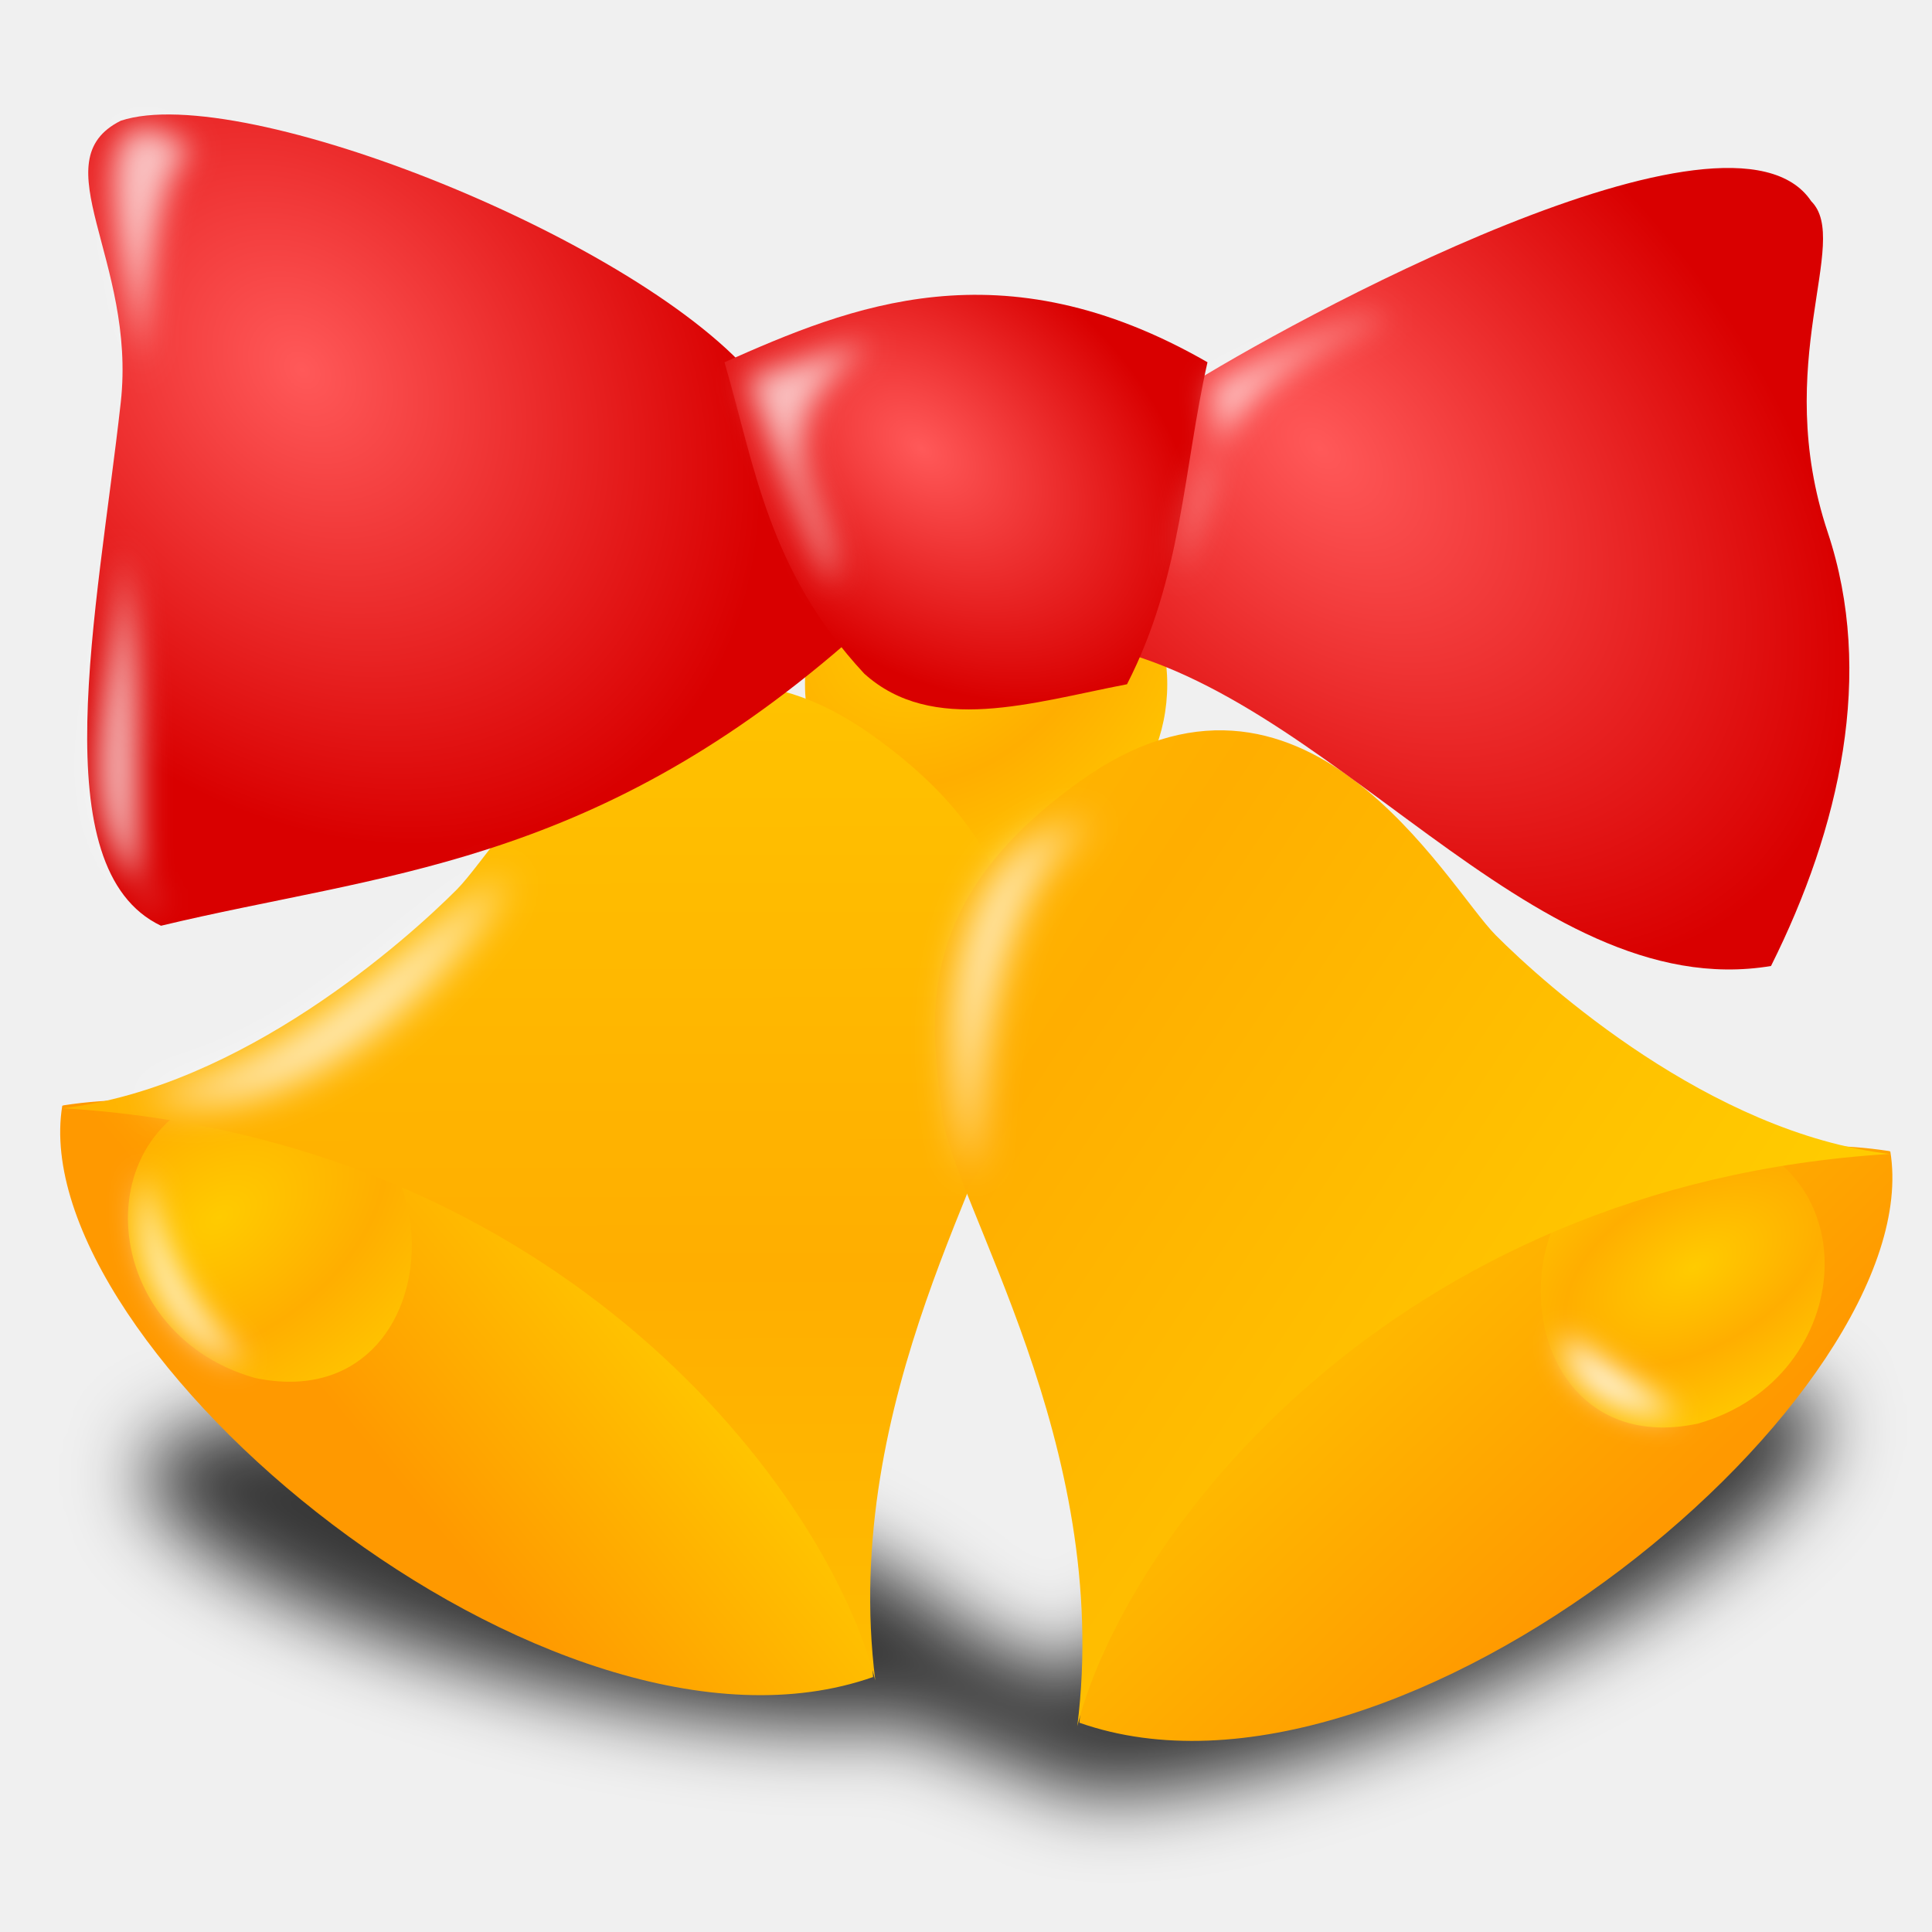
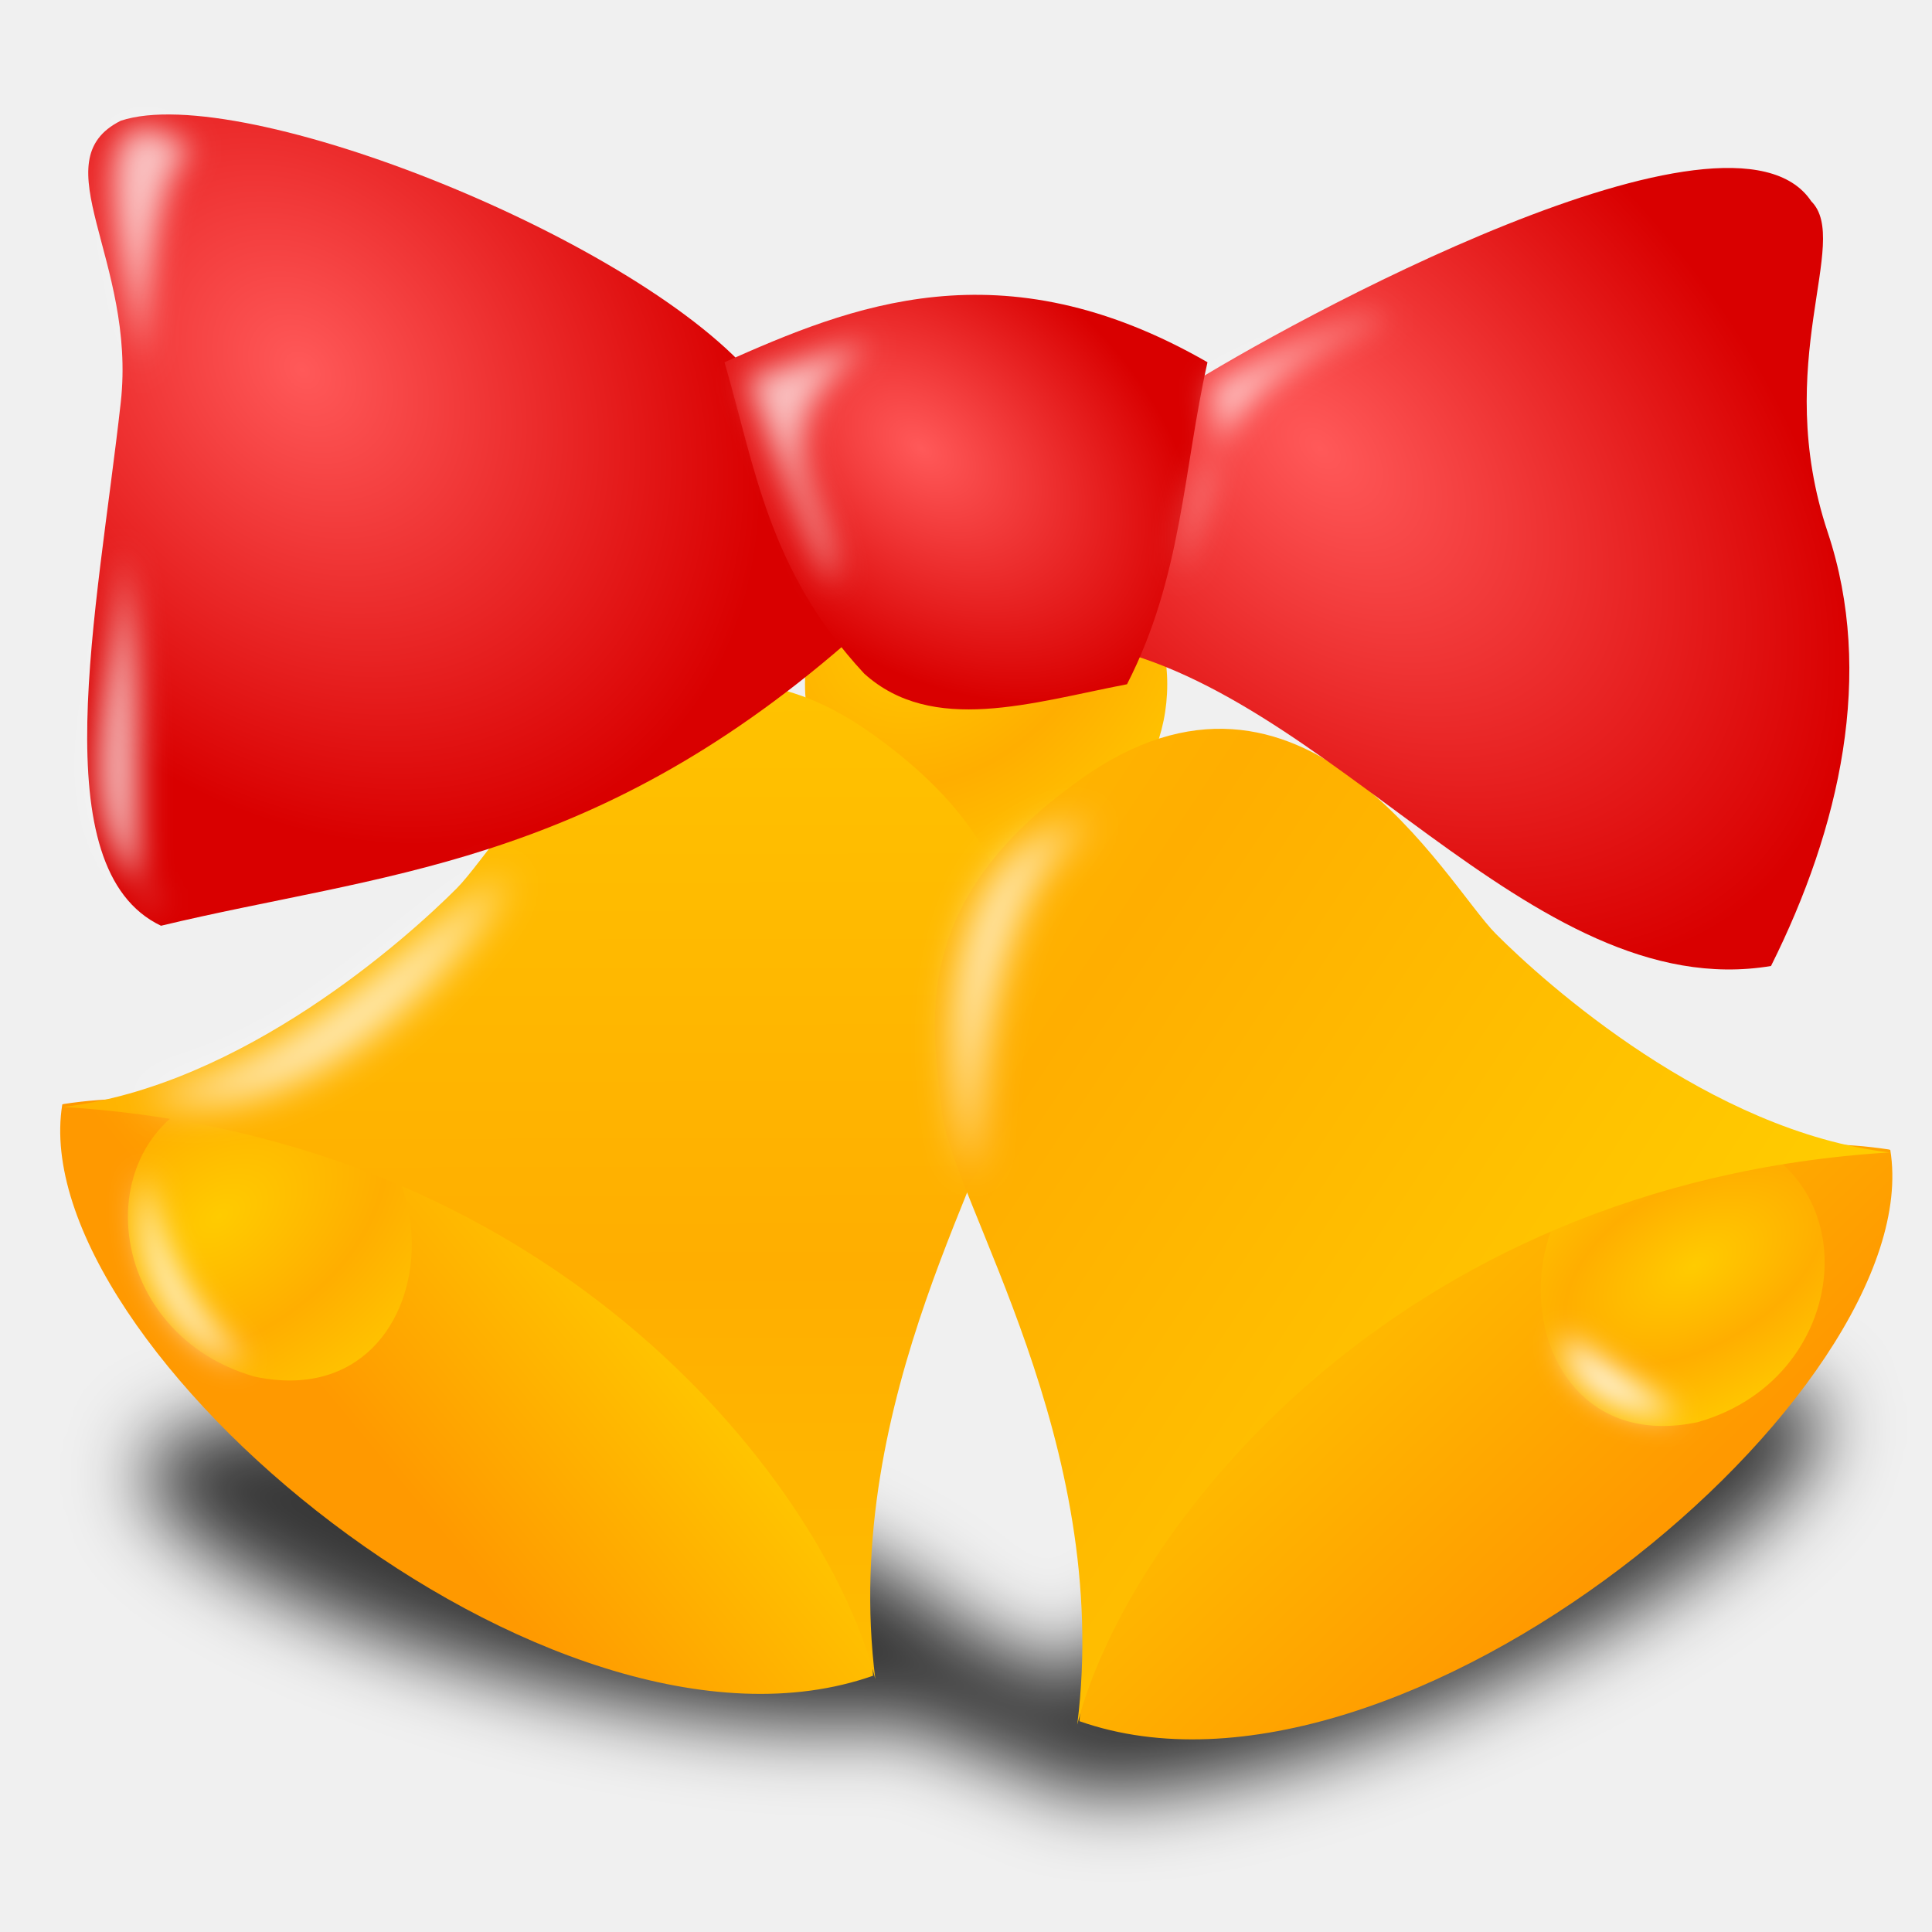
- <svg xmlns="http://www.w3.org/2000/svg" xmlns:xlink="http://www.w3.org/1999/xlink" width="48" height="48" id="svg2" version="1.1">
+ <svg xmlns="http://www.w3.org/2000/svg" xmlns:xlink="http://www.w3.org/1999/xlink" id="svg2" viewBox="0 0 48 48" version="1.1">
  <defs id="defs4">
    <linearGradient id="linearGradient2180">
-       <stop id="stop2181" offset="0" style="stop-color:#ffcb00;stop-opacity:1;" />
-       <stop id="stop2184" offset="0.5" style="stop-color:#ffae00;stop-opacity:1;" />
-       <stop id="stop2182" offset="1" style="stop-color:#ffcb00;stop-opacity:1;" />
+       <stop id="stop2181" style="stop-color:#ffcb00" offset="0" />
+       <stop id="stop2184" style="stop-color:#ffae00" offset=".5" />
+       <stop id="stop2182" style="stop-color:#ffcb00" offset="1" />
    </linearGradient>
    <linearGradient id="linearGradient2187">
-       <stop id="stop2188" offset="0" style="stop-color:#ff9900;stop-opacity:1;" />
-       <stop id="stop2190" offset="1" style="stop-color:#ffcb00;stop-opacity:1;" />
+       <stop id="stop2188" style="stop-color:#ff9900" offset="0" />
+       <stop id="stop2190" style="stop-color:#ffcb00" offset="1" />
    </linearGradient>
-     <linearGradient xlink:href="#linearGradient2187" id="linearGradient3037" gradientUnits="userSpaceOnUse" gradientTransform="scale(0.5782763,1.729277)" x1="48.73" y1="34.359" x2="94.271" y2="59.741" />
-     <linearGradient xlink:href="#linearGradient2180" id="linearGradient3043" gradientUnits="userSpaceOnUse" gradientTransform="scale(0.8677991,1.15234)" x1="119.312" y1="31.065" x2="-0.108" y2="147.45" />
-     <linearGradient xlink:href="#linearGradient2187" id="linearGradient3065" gradientUnits="userSpaceOnUse" gradientTransform="scale(0.5782763,1.729277)" x1="30.206" y1="37.711" x2="117.516" y2="58.168" />
-     <linearGradient id="linearGradient2180-7">
-       <stop id="stop2181-6" offset="0" style="stop-color:#ffcb00;stop-opacity:1;" />
-       <stop id="stop2184-0" offset="0.5" style="stop-color:#ffae00;stop-opacity:1;" />
-       <stop id="stop2182-9" offset="1" style="stop-color:#ffcb00;stop-opacity:1;" />
+     <linearGradient id="linearGradient3037" y2="59.741" xlink:href="#linearGradient2187" gradientUnits="userSpaceOnUse" x2="94.271" gradientTransform="scale(.57828 1.7293)" y1="34.359" x1="48.73" />
+     <linearGradient id="linearGradient3043" y2="147.45" xlink:href="#linearGradient2180" gradientUnits="userSpaceOnUse" x2="-.108" gradientTransform="scale(.8678 1.1523)" y1="31.065" x1="119.31" />
+     <linearGradient id="linearGradient3065" y2="58.168" xlink:href="#linearGradient2187" gradientUnits="userSpaceOnUse" x2="117.52" gradientTransform="scale(.57828 1.7293)" y1="37.711" x1="30.206" />
+     <radialGradient id="radialGradient3099" gradientUnits="userSpaceOnUse" xlink:href="#linearGradient2180" cx="23.981" cy="14.054" r="4.5" gradientTransform="matrix(.92584 1.3774 -1.6709 1.1231 25.261 -34.761)" />
+     <radialGradient id="radialGradient3122" xlink:href="#linearGradient2180" gradientUnits="userSpaceOnUse" cy="55.183" cx="201.65" gradientTransform="matrix(.97094 -1.4871 2.1155 1.6369 -110.88 265.36)" r="13.94" />
+     <radialGradient id="radialGradient3124" xlink:href="#linearGradient2180" gradientUnits="userSpaceOnUse" cy="7.91" cx="-736.6" gradientTransform="matrix(1.1128 .21812 -.35232 2.1302 1023.2 195.6)" r="13.94" />
+     <linearGradient id="linearGradient3128" y2="75.492" xlink:href="#linearGradient2180" gradientUnits="userSpaceOnUse" x2="24.989" y1="116.02" x1="162.9" />
+     <linearGradient id="linearGradient3613">
+       <stop id="stop3615" style="stop-color:#ff5959" offset="0" />
+       <stop id="stop3617" style="stop-color:#d90000" offset="1" />
    </linearGradient>
-     <radialGradient r="4.5" fy="14.054" fx="23.981" cy="14.054" cx="23.981" gradientTransform="matrix(0.9258376,1.377368,-1.670871,1.123123,25.26101,-34.76115)" gradientUnits="userSpaceOnUse" id="radialGradient3099" xlink:href="#linearGradient2180-7" />
-     <radialGradient xlink:href="#linearGradient2180-7" id="radialGradient3122" cx="201.653" cy="55.183" fx="201.653" fy="55.183" r="13.94" gradientTransform="matrix(0.9709365,-1.487053,2.115508,1.636861,-110.8795,265.3572)" gradientUnits="userSpaceOnUse" />
-     <radialGradient xlink:href="#linearGradient2180" id="radialGradient3124" cx="-736.598" cy="7.91" fx="-736.598" fy="7.91" r="13.94" gradientTransform="matrix(1.112847,0.2181191,-0.3523232,2.130181,1023.228,195.6012)" gradientUnits="userSpaceOnUse" />
-     <linearGradient xlink:href="#linearGradient2180" id="linearGradient3128" x1="162.902" y1="116.015" x2="24.989" y2="75.492" gradientUnits="userSpaceOnUse" />
-     <linearGradient id="linearGradient3613">
-       <stop style="stop-color:#ff5959;stop-opacity:1;" offset="0" id="stop3615" />
-       <stop style="stop-color:#d90000;stop-opacity:1;" offset="1" id="stop3617" />
-     </linearGradient>
-     <radialGradient xlink:href="#linearGradient3613" id="radialGradient3234" cx="22.893" cy="10.922" fx="22.893" fy="10.922" r="6" gradientTransform="matrix(1.017903,0.8096569,-0.5343634,0.6718033,5.426587,-14.73066)" gradientUnits="userSpaceOnUse" />
-     <radialGradient xlink:href="#linearGradient3613" id="radialGradient3236" cx="7.513" cy="9.442" fx="7.513" fy="9.442" r="9.417" gradientTransform="matrix(0.9012305,1.040922,-0.8090721,0.7004936,8.381122,-5.236839)" gradientUnits="userSpaceOnUse" />
-     <radialGradient xlink:href="#linearGradient3613" id="radialGradient3238" cx="32.792" cy="11.287" fx="32.792" fy="11.287" r="9.473" gradientTransform="matrix(1.183112,1.146167,-0.7313154,0.7548893,2.249844,-34.96368)" gradientUnits="userSpaceOnUse" />
-     <filter id="filter4042" x="-0.174" width="1.348" y="-0.136" height="1.272">
-       <feGaussianBlur stdDeviation="0.371" id="feGaussianBlur4044" />
+     <radialGradient id="radialGradient3234" xlink:href="#linearGradient3613" gradientUnits="userSpaceOnUse" cy="10.922" cx="22.893" gradientTransform="matrix(1.0179 .80966 -.53436 .6718 5.4266 -14.731)" r="6" />
+     <radialGradient id="radialGradient3236" xlink:href="#linearGradient3613" gradientUnits="userSpaceOnUse" cy="9.442" cx="7.513" gradientTransform="matrix(.90123 1.0409 -.80907 .70049 8.3811 -5.2368)" r="9.417" />
+     <radialGradient id="radialGradient3238" xlink:href="#linearGradient3613" gradientUnits="userSpaceOnUse" cy="11.287" cx="32.792" gradientTransform="matrix(1.1831 1.1462 -.73132 .75489 2.2498 -34.964)" r="9.473" />
+     <filter id="filter4042" height="1.272" width="1.348" y="-.136" x="-.174">
+       <feGaussianBlur id="feGaussianBlur4044" stdDeviation="0.371" />
    </filter>
-     <filter id="filter4046" x="-0.288" width="1.576" y="-0.146" height="1.292">
-       <feGaussianBlur stdDeviation="0.371" id="feGaussianBlur4048" />
+     <filter id="filter4046" height="1.292" width="1.576" y="-.146" x="-.288">
+       <feGaussianBlur id="feGaussianBlur4048" stdDeviation="0.371" />
    </filter>
-     <filter id="filter4050" x="-0.46" width="1.921" y="-0.14" height="1.279">
-       <feGaussianBlur stdDeviation="0.371" id="feGaussianBlur4052" />
+     <filter id="filter4050" height="1.279" width="1.921" y="-.14" x="-.46">
+       <feGaussianBlur id="feGaussianBlur4052" stdDeviation="0.371" />
    </filter>
-     <filter id="filter4054" x="-0.576" width="2.152" y="-0.1" height="1.199">
-       <feGaussianBlur stdDeviation="0.371" id="feGaussianBlur4056" />
+     <filter id="filter4054" height="1.199" width="2.152" y="-.1" x="-.576">
+       <feGaussianBlur id="feGaussianBlur4056" stdDeviation="0.371" />
    </filter>
-     <filter id="filter4078" x="-0.325" width="1.65" y="-0.129" height="1.258">
-       <feGaussianBlur stdDeviation="0.47" id="feGaussianBlur4080" />
+     <filter id="filter4078" height="1.258" width="1.65" y="-.129" x="-.325">
+       <feGaussianBlur id="feGaussianBlur4080" stdDeviation="0.47" />
    </filter>
-     <filter id="filter4082" x="-0.123" width="1.246" y="-0.2" height="1.4">
-       <feGaussianBlur stdDeviation="0.47" id="feGaussianBlur4084" />
+     <filter id="filter4082" height="1.4" width="1.246" y="-.2" x="-.123">
+       <feGaussianBlur id="feGaussianBlur4084" stdDeviation="0.47" />
    </filter>
-     <filter id="filter4106" x="-0.301" width="1.603" y="-0.432" height="1.864">
-       <feGaussianBlur stdDeviation="0.366" id="feGaussianBlur4108" />
+     <filter id="filter4106" height="1.864" width="1.603" y="-.432" x="-.301">
+       <feGaussianBlur id="feGaussianBlur4108" stdDeviation="0.366" />
    </filter>
-     <filter id="filter4110" x="-0.34" width="1.68" y="-0.184" height="1.368">
-       <feGaussianBlur stdDeviation="0.366" id="feGaussianBlur4112" />
+     <filter id="filter4110" height="1.368" width="1.68" y="-.184" x="-.34">
+       <feGaussianBlur id="feGaussianBlur4112" stdDeviation="0.366" />
    </filter>
-     <filter id="filter3660" x="-0.055" width="1.109" y="-0.221" height="1.443">
-       <feGaussianBlur stdDeviation="0.949" id="feGaussianBlur3662" />
+     <filter id="filter3660" height="1.443" width="1.109" y="-.221" x="-.055">
+       <feGaussianBlur id="feGaussianBlur3662" stdDeviation="0.949" />
    </filter>
  </defs>
-   <g id="layer1" transform="translate(0,-1004.362)">
-     <path style="fill:#000000;fill-opacity:0.769;fill-rule:evenodd;stroke:none;filter:url(#filter3660)" d="m 42.755,1038.677 c -2.118,0.125 -5.338,1.051 -8.719,2.594 -3.38,1.543 -6.129,3.331 -7.531,4.812 -0.406,-0.246 -0.844,-0.495 -1.344,-0.719 -0.39,-0.175 -0.778,-0.34 -1.156,-0.469 -1.235,-1.406 -4.745,-3.079 -9.094,-4.219 -5.751,-1.507 -10.79,-1.483 -11.281,0.031 -0.491,1.514 3.749,3.962 9.5,5.469 3.822,1.001 7.333,1.302 9.406,0.969 0.314,0.175 0.64,0.339 1,0.5 0.731,0.327 1.467,0.587 2.125,0.75 0.973,1.228 5.823,0.36 11.062,-2.031 5.409,-2.469 9.18,-5.623 8.438,-7.031 -0.279,-0.528 -1.136,-0.731 -2.406,-0.656 z" id="path3651" />
-     <path style="fill:url(#radialGradient3099);fill-opacity:1;fill-rule:evenodd;stroke:none" id="path3075" d="M 30,15.5 C 30,17.985 27.985,20 25.5,20 23.015,20 21,17.985 21,15.5 21,13.015 23.015,11 25.5,11 c 2.485,0 4.5,2.015 4.5,4.5 z" transform="translate(-1,1005.862)" />
-     <g transform="matrix(0.3696269,0,0,0.3696269,25.01417,630.1478)" id="g3108">
-       <g id="g5331" transform="matrix(-0.2331008,0.6466873,-0.594056,-0.2141296,27.22993,975.7775)">
-         <path style="fill:url(#linearGradient3037);fill-opacity:1;fill-rule:evenodd;stroke:none" d="M 29.138,44.9 C 8.267,56.64 7.234,129.335 35.957,149.675 52.298,134.659 56.385,72.682 29.263,44.994 c -0.035,-0.038 -0.09,-0.055 -0.125,-0.094 z" id="path4694" transform="matrix(-0.951745,-0.306891,0.306891,-0.951745,210.5529,127.2429)" />
-         <path style="fill:url(#radialGradient3122);fill-opacity:1;fill-rule:evenodd;stroke:none" d="m 188.779,58.069 c 7.807,15.302 27.616,6.193 26.47,-11.61 -2.822,-22.217 -34.735,-10.813 -26.47,11.61 z" id="path4695" />
-         <path style="fill:url(#linearGradient3043);fill-opacity:1;fill-rule:evenodd;stroke:none" d="m 28.99,45.109 c 28.779,44.481 18.31,89.026 6.844,104.969 19.391,-20.708 47.837,-22.082 55.375,-26.875 7.538,-4.793 18.03,-10.315 16.719,-32.438 C 106.289,61.638 77.122,66.059 70.24,64.953 c -6.871,-1.104 -28.461,-5.883 -41.25,-19.844 z" id="path4697" transform="matrix(-0.951745,-0.306891,0.306891,-0.951745,210.5529,127.2429)" />
+   <g id="layer1" transform="translate(0 -1004.4)">
+     <path id="path3651" style="filter:url(#filter3660);fill-rule:evenodd;fill:#000000;fill-opacity:.769" d="m42.755 1038.7c-2.118 0.125-5.338 1.051-8.719 2.594s-6.129 3.331-7.531 4.812c-0.406-0.246-0.844-0.495-1.344-0.719-0.39-0.175-0.778-0.34-1.156-0.469-1.235-1.406-4.745-3.079-9.094-4.219-5.751-1.507-10.79-1.483-11.281 0.031-0.491 1.514 3.749 3.962 9.5 5.469 3.822 1.001 7.333 1.302 9.406 0.969 0.314 0.175 0.64 0.339 1 0.5 0.731 0.327 1.467 0.587 2.125 0.75 0.973 1.228 5.823 0.36 11.062-2.031 5.409-2.469 9.18-5.623 8.438-7.031-0.279-0.528-1.136-0.731-2.406-0.656z" />
+     <path id="path3075" style="fill-rule:evenodd;fill:url(#radialGradient3099)" d="m30 15.5c0 2.485-2.015 4.5-4.5 4.5s-4.5-2.015-4.5-4.5 2.015-4.5 4.5-4.5c2.485 0 4.5 2.015 4.5 4.5z" transform="translate(-1 1005.9)" />
+     <g id="g3108" transform="matrix(.36963 0 0 .36963 25.014 630.15)">
+       <g id="g5331" transform="matrix(-.2331 .64669 -.59406 -.21413 27.23 975.78)">
+         <path id="path4694" style="fill-rule:evenodd;fill:url(#linearGradient3037)" transform="matrix(-.95174 -.30689 .30689 -.95174 210.55 127.24)" d="m29.138 44.9c-20.87 11.74-21.904 84.44 6.819 104.77 16.341-15.01 20.428-76.988-6.694-104.68-0.035-0.038-0.09-0.055-0.125-0.094z" />
+         <path id="path4695" style="fill-rule:evenodd;fill:url(#radialGradient3122)" d="m188.78 58.069c7.807 15.302 27.616 6.193 26.47-11.61-2.822-22.217-34.735-10.813-26.47 11.61z" />
+         <path id="path4697" style="fill-rule:evenodd;fill:url(#linearGradient3043)" transform="matrix(-.95174 -.30689 .30689 -.95174 210.55 127.24)" d="m28.99 45.109c28.779 44.481 18.31 89.026 6.844 104.97 19.391-20.708 47.837-22.082 55.375-26.875 7.538-4.793 18.03-10.315 16.719-32.438-1.64-29.128-30.808-24.707-37.69-25.813-6.872-1.104-28.461-5.883-41.25-19.844z" />
      </g>
    </g>
-     <g id="g3051" transform="matrix(-0.3696269,0,0,0.3696269,23.49727,631.2838)">
-       <g transform="matrix(-0.2331008,0.6466873,-0.594056,-0.2141296,27.22993,975.7775)" id="g3053">
-         <path transform="matrix(-0.951745,-0.306891,0.306891,-0.951745,210.5529,127.2429)" id="path3055" d="M 29.138,44.9 C 8.267,56.64 7.234,129.335 35.957,149.675 52.298,134.659 56.385,72.682 29.263,44.994 c -0.035,-0.038 -0.09,-0.055 -0.125,-0.094 z" style="fill:url(#linearGradient3065);fill-opacity:1;fill-rule:evenodd;stroke:none" />
-         <path id="path3057" d="m 188.779,58.069 c 7.807,15.302 27.616,6.193 26.47,-11.61 -2.822,-22.217 -34.735,-10.813 -26.47,11.61 z" style="fill:url(#radialGradient3124);fill-opacity:1;fill-rule:evenodd;stroke:none" />
-         <path transform="matrix(-0.951745,-0.306891,0.306891,-0.951745,210.5529,127.2429)" id="path3061" d="m 28.99,45.109 c 28.779,44.481 18.31,89.026 6.844,104.969 19.391,-20.708 47.837,-22.082 55.375,-26.875 7.538,-4.793 18.03,-10.315 16.719,-32.438 C 106.289,61.638 77.122,66.059 70.24,64.953 c -6.871,-1.104 -28.461,-5.883 -41.25,-19.844 z" style="fill:url(#linearGradient3128);fill-opacity:1;fill-rule:evenodd;stroke:none" />
+     <g id="g3051" transform="matrix(-.36963 0 0 .36963 23.497 631.28)">
+       <g id="g3053" transform="matrix(-.2331 .64669 -.59406 -.21413 27.23 975.78)">
+         <path id="path3055" d="m29.138 44.9c-20.87 11.74-21.904 84.44 6.819 104.77 16.341-15.01 20.428-76.988-6.694-104.68-0.035-0.038-0.09-0.055-0.125-0.094z" style="fill-rule:evenodd;fill:url(#linearGradient3065)" transform="matrix(-.95174 -.30689 .30689 -.95174 210.55 127.24)" />
+         <path id="path3057" style="fill-rule:evenodd;fill:url(#radialGradient3124)" d="m188.78 58.069c7.807 15.302 27.616 6.193 26.47-11.61-2.822-22.217-34.735-10.813-26.47 11.61z" />
+         <path id="path3061" d="m28.99 45.109c28.779 44.481 18.31 89.026 6.844 104.97 19.391-20.708 47.837-22.082 55.375-26.875 7.538-4.793 18.03-10.315 16.719-32.438-1.64-29.128-30.808-24.707-37.69-25.813-6.872-1.104-28.461-5.883-41.25-19.844z" style="fill-rule:evenodd;fill:url(#linearGradient3128)" transform="matrix(-.95174 -.30689 .30689 -.95174 210.55 127.24)" />
      </g>
    </g>
-     <path style="color:#000000;fill:url(#radialGradient3236);stroke:none;stroke-width:1px;stroke-linecap:butt;stroke-linejoin:miter;stroke-miterlimit:4;stroke-opacity:1;stroke-dasharray:none;stroke-dashoffset:0;marker:none;visibility:visible;display:inline;overflow:visible;enable-background:accumulate;fill-opacity:1" d="M 18.811,9.47 C 16,6 6,2 3,3 1,4 3.395,6.462 3,10 2.419,15.212 1.034,21.584 4,23 9.429,21.695 14.59,21.553 21,16 L 18.811,9.47 z" id="path3134" transform="translate(0,1004.362)" />
-     <path style="color:#000000;fill:url(#radialGradient3238);stroke:none;stroke-width:1px;stroke-linecap:butt;stroke-linejoin:miter;stroke-miterlimit:4;stroke-opacity:1;stroke-dasharray:none;stroke-dashoffset:0;marker:none;visibility:visible;display:inline;overflow:visible;enable-background:accumulate;fill-opacity:1" d="M 29.384,9.665 C 32,8 43,2 45,5 46,6 44,9 45.41,13.227 46.578,16.732 45.717,20.565 44,24 38,25 33,17 27,16 l 2.384,-6.335 z" id="path3136" transform="translate(0,1004.362)" />
-     <path style="color:#000000;fill:url(#radialGradient3234);stroke:none;stroke-width:1px;stroke-linecap:butt;stroke-linejoin:miter;stroke-miterlimit:4;stroke-opacity:1;stroke-dasharray:none;stroke-dashoffset:0;marker:none;visibility:visible;display:inline;overflow:visible;enable-background:accumulate;fill-opacity:1" d="M 21.47,16.735 C 23.166,18.267 25.643,17.453 28,17 29.371,14.333 29.397,11.667 30,9 24.869,6.048 21.113,7.618 18,9 c 0.753,2.578 1.08,5.157 3.47,7.735 z" id="path3132" transform="translate(0,1004.362)" />
-     <path style="color:#000000;fill:#ffffff;stroke:none;stroke-width:1px;stroke-linecap:butt;stroke-linejoin:miter;stroke-miterlimit:4;stroke-opacity:1;stroke-dasharray:none;stroke-dashoffset:0;marker:none;visibility:visible;display:inline;overflow:visible;enable-background:accumulate;filter:url(#filter4050);fill-opacity:0.705" d="M 4.773,3.717 C 1.18,1.18 3.727,8.24 3.536,9.551 c 0,0 0,-5.127 1.237,-5.834 z" id="path4018" transform="translate(0,1004.362)" />
-     <path style="color:#000000;fill:#ffffff;stroke:none;stroke-width:1px;stroke-linecap:butt;stroke-linejoin:miter;stroke-miterlimit:4;stroke-opacity:1;stroke-dasharray:none;stroke-dashoffset:0;marker:none;visibility:visible;display:inline;overflow:visible;enable-background:accumulate;filter:url(#filter4054);fill-opacity:0.705" d="M 3.005,13.529 C 3.204,16.533 1.057,20.079 3.977,22.456 2.922,22.878 3.907,18.63 3.005,13.529 z" id="path4020" transform="translate(0,1004.362)" />
-     <path style="color:#000000;fill:#ffffff;stroke:none;stroke-width:1px;stroke-linecap:butt;stroke-linejoin:miter;stroke-miterlimit:4;stroke-opacity:1;stroke-dasharray:none;stroke-dashoffset:0;marker:none;visibility:visible;display:inline;overflow:visible;enable-background:accumulate;filter:url(#filter4046);fill-opacity:0.705" d="m 21.655,8.49 -3.094,0.884 2.121,5.215 c 0.252,-2.023 -2.474,-3.65 0.972,-6.099 z" id="path4022" transform="translate(0,1004.362)" />
-     <path style="color:#000000;fill:#ffffff;stroke:none;stroke-width:1px;stroke-linecap:butt;stroke-linejoin:miter;stroke-miterlimit:4;stroke-opacity:1;stroke-dasharray:none;stroke-dashoffset:0;marker:none;visibility:visible;display:inline;overflow:visible;enable-background:accumulate;filter:url(#filter4042);fill-opacity:0.705" d="M 34.471,7.872 C 33.764,7.695 30.052,9.639 30.052,9.639 c 0.571,1.389 -0.439,3.174 -0.707,4.773 0.222,-3.999 2.567,-5.581 5.127,-6.541 z" id="path4024" transform="translate(0,1004.362)" />
-     <path style="color:#000000;fill:#ffffff;stroke:none;stroke-width:1px;stroke-linecap:butt;stroke-linejoin:miter;stroke-miterlimit:4;stroke-opacity:1;stroke-dasharray:none;stroke-dashoffset:0;marker:none;visibility:visible;display:inline;overflow:visible;enable-background:accumulate;fill-opacity:0.79;filter:url(#filter4082)" d="m 3.447,27.229 c 3.997,-0.707 6.252,-3.505 9.192,-5.48 0.095,-0.014 -3.949,6.751 -9.192,5.48 z" id="path4058" transform="translate(0,1004.362)" />
-     <path style="color:#000000;fill:#ffffff;stroke:none;stroke-width:1px;stroke-linecap:butt;stroke-linejoin:miter;stroke-miterlimit:4;stroke-opacity:1;stroke-dasharray:none;stroke-dashoffset:0;marker:none;visibility:visible;display:inline;overflow:visible;enable-background:accumulate;fill-opacity:0.79;filter:url(#filter4078)" d="m 27.224,20.423 c -2.465,1.023 -3.067,6.259 -3.005,8.75 -0.348,-0.425 -1.778,-8.321 3.005,-8.75 z" id="path4060" transform="translate(0,1004.362)" />
-     <path style="color:#000000;fill:#ffffff;stroke:none;stroke-width:1px;stroke-linecap:butt;stroke-linejoin:miter;stroke-miterlimit:4;stroke-opacity:1;stroke-dasharray:none;stroke-dashoffset:0;marker:none;visibility:visible;display:inline;overflow:visible;enable-background:accumulate;filter:url(#filter4110)" d="M 3.624,29.085 C 3.832,31.046 4.713,32.603 6.099,33.858 4.387,33.516 3.124,31.195 3.624,29.085 z" id="path4086" transform="translate(0,1004.362)" />
-     <path style="color:#000000;fill:#ffffff;stroke:none;stroke-width:1px;stroke-linecap:butt;stroke-linejoin:miter;stroke-miterlimit:4;stroke-opacity:1;stroke-dasharray:none;stroke-dashoffset:0;marker:none;visibility:visible;display:inline;overflow:visible;enable-background:accumulate;filter:url(#filter4106)" d="M 38.802,33.151 41.719,35.184 c 0,0 -2.652,0.088 -2.917,-2.033 z" id="path4088" transform="translate(0,1004.362)" />
+     <path id="path3134" style="color:#000000;fill:url(#radialGradient3236)" transform="translate(0 1004.4)" d="m18.811 9.47c-2.811-3.47-12.811-7.47-15.811-6.47-2 1 0.395 3.462 0 7-0.581 5.212-1.966 11.584 1 13 5.429-1.305 10.59-1.447 17-7l-2.189-6.53z" />
+     <path id="path3136" style="color:#000000;fill:url(#radialGradient3238)" transform="translate(0 1004.4)" d="m29.384 9.665c2.616-1.665 13.616-7.665 15.616-4.665 1 1-1 4 0.41 8.227 1.168 3.505 0.307 7.338-1.41 10.773-6 1-11-7-17-8l2.384-6.335z" />
+     <path id="path3132" style="color:#000000;fill:url(#radialGradient3234)" transform="translate(0 1004.4)" d="m21.47 16.735c1.696 1.532 4.173 0.718 6.53 0.265 1.371-2.667 1.397-5.333 2-8-5.131-2.952-8.887-1.382-12 0 0.753 2.578 1.08 5.157 3.47 7.735z" />
+     <path id="path4018" style="fill-opacity:.705;color:#000000;filter:url(#filter4050);fill:#ffffff" transform="translate(0 1004.4)" d="m4.773 3.717c-3.593-2.538-1.046 4.523-1.238 5.834 0 0 0-5.127 1.237-5.834z" />
+     <path id="path4020" style="fill-opacity:.705;color:#000000;filter:url(#filter4054);fill:#ffffff" transform="translate(0 1004.4)" d="m3.005 13.529c0.198 3.004-1.948 6.55 0.972 8.927-1.056 0.422-0.07-3.826-0.972-8.927z" />
+     <path id="path4022" style="fill-opacity:.705;color:#000000;filter:url(#filter4046);fill:#ffffff" transform="translate(0 1004.4)" d="m21.655 8.49-3.094 0.884 2.121 5.215c0.252-2.023-2.474-3.65 0.972-6.099z" />
+     <path id="path4024" style="fill-opacity:.705;color:#000000;filter:url(#filter4042);fill:#ffffff" transform="translate(0 1004.4)" d="m34.471 7.872c-0.707-0.177-4.419 1.768-4.419 1.768 0.571 1.389-0.439 3.174-0.707 4.773 0.222-3.999 2.567-5.581 5.127-6.541z" />
+     <path id="path4058" style="fill-opacity:.79;color:#000000;filter:url(#filter4082);fill:#ffffff" transform="translate(0 1004.4)" d="m3.447 27.229c3.997-0.707 6.252-3.505 9.192-5.48 0.095-0.014-3.949 6.751-9.192 5.48z" />
+     <path id="path4060" style="fill-opacity:.79;color:#000000;filter:url(#filter4078);fill:#ffffff" transform="translate(0 1004.4)" d="m27.224 20.423c-2.465 1.023-3.067 6.259-3.005 8.75-0.348-0.425-1.778-8.321 3.005-8.75z" />
+     <path id="path4086" style="color:#000000;filter:url(#filter4110);fill:#ffffff" transform="translate(0 1004.4)" d="m3.624 29.085c0.208 1.961 1.089 3.518 2.475 4.773-1.712-0.342-2.974-2.663-2.475-4.773z" />
+     <path id="path4088" style="color:#000000;filter:url(#filter4106);fill:#ffffff" transform="translate(0 1004.4)" d="m38.802 33.151 2.917 2.033s-2.652 0.088-2.917-2.033z" />
  </g>
</svg>
